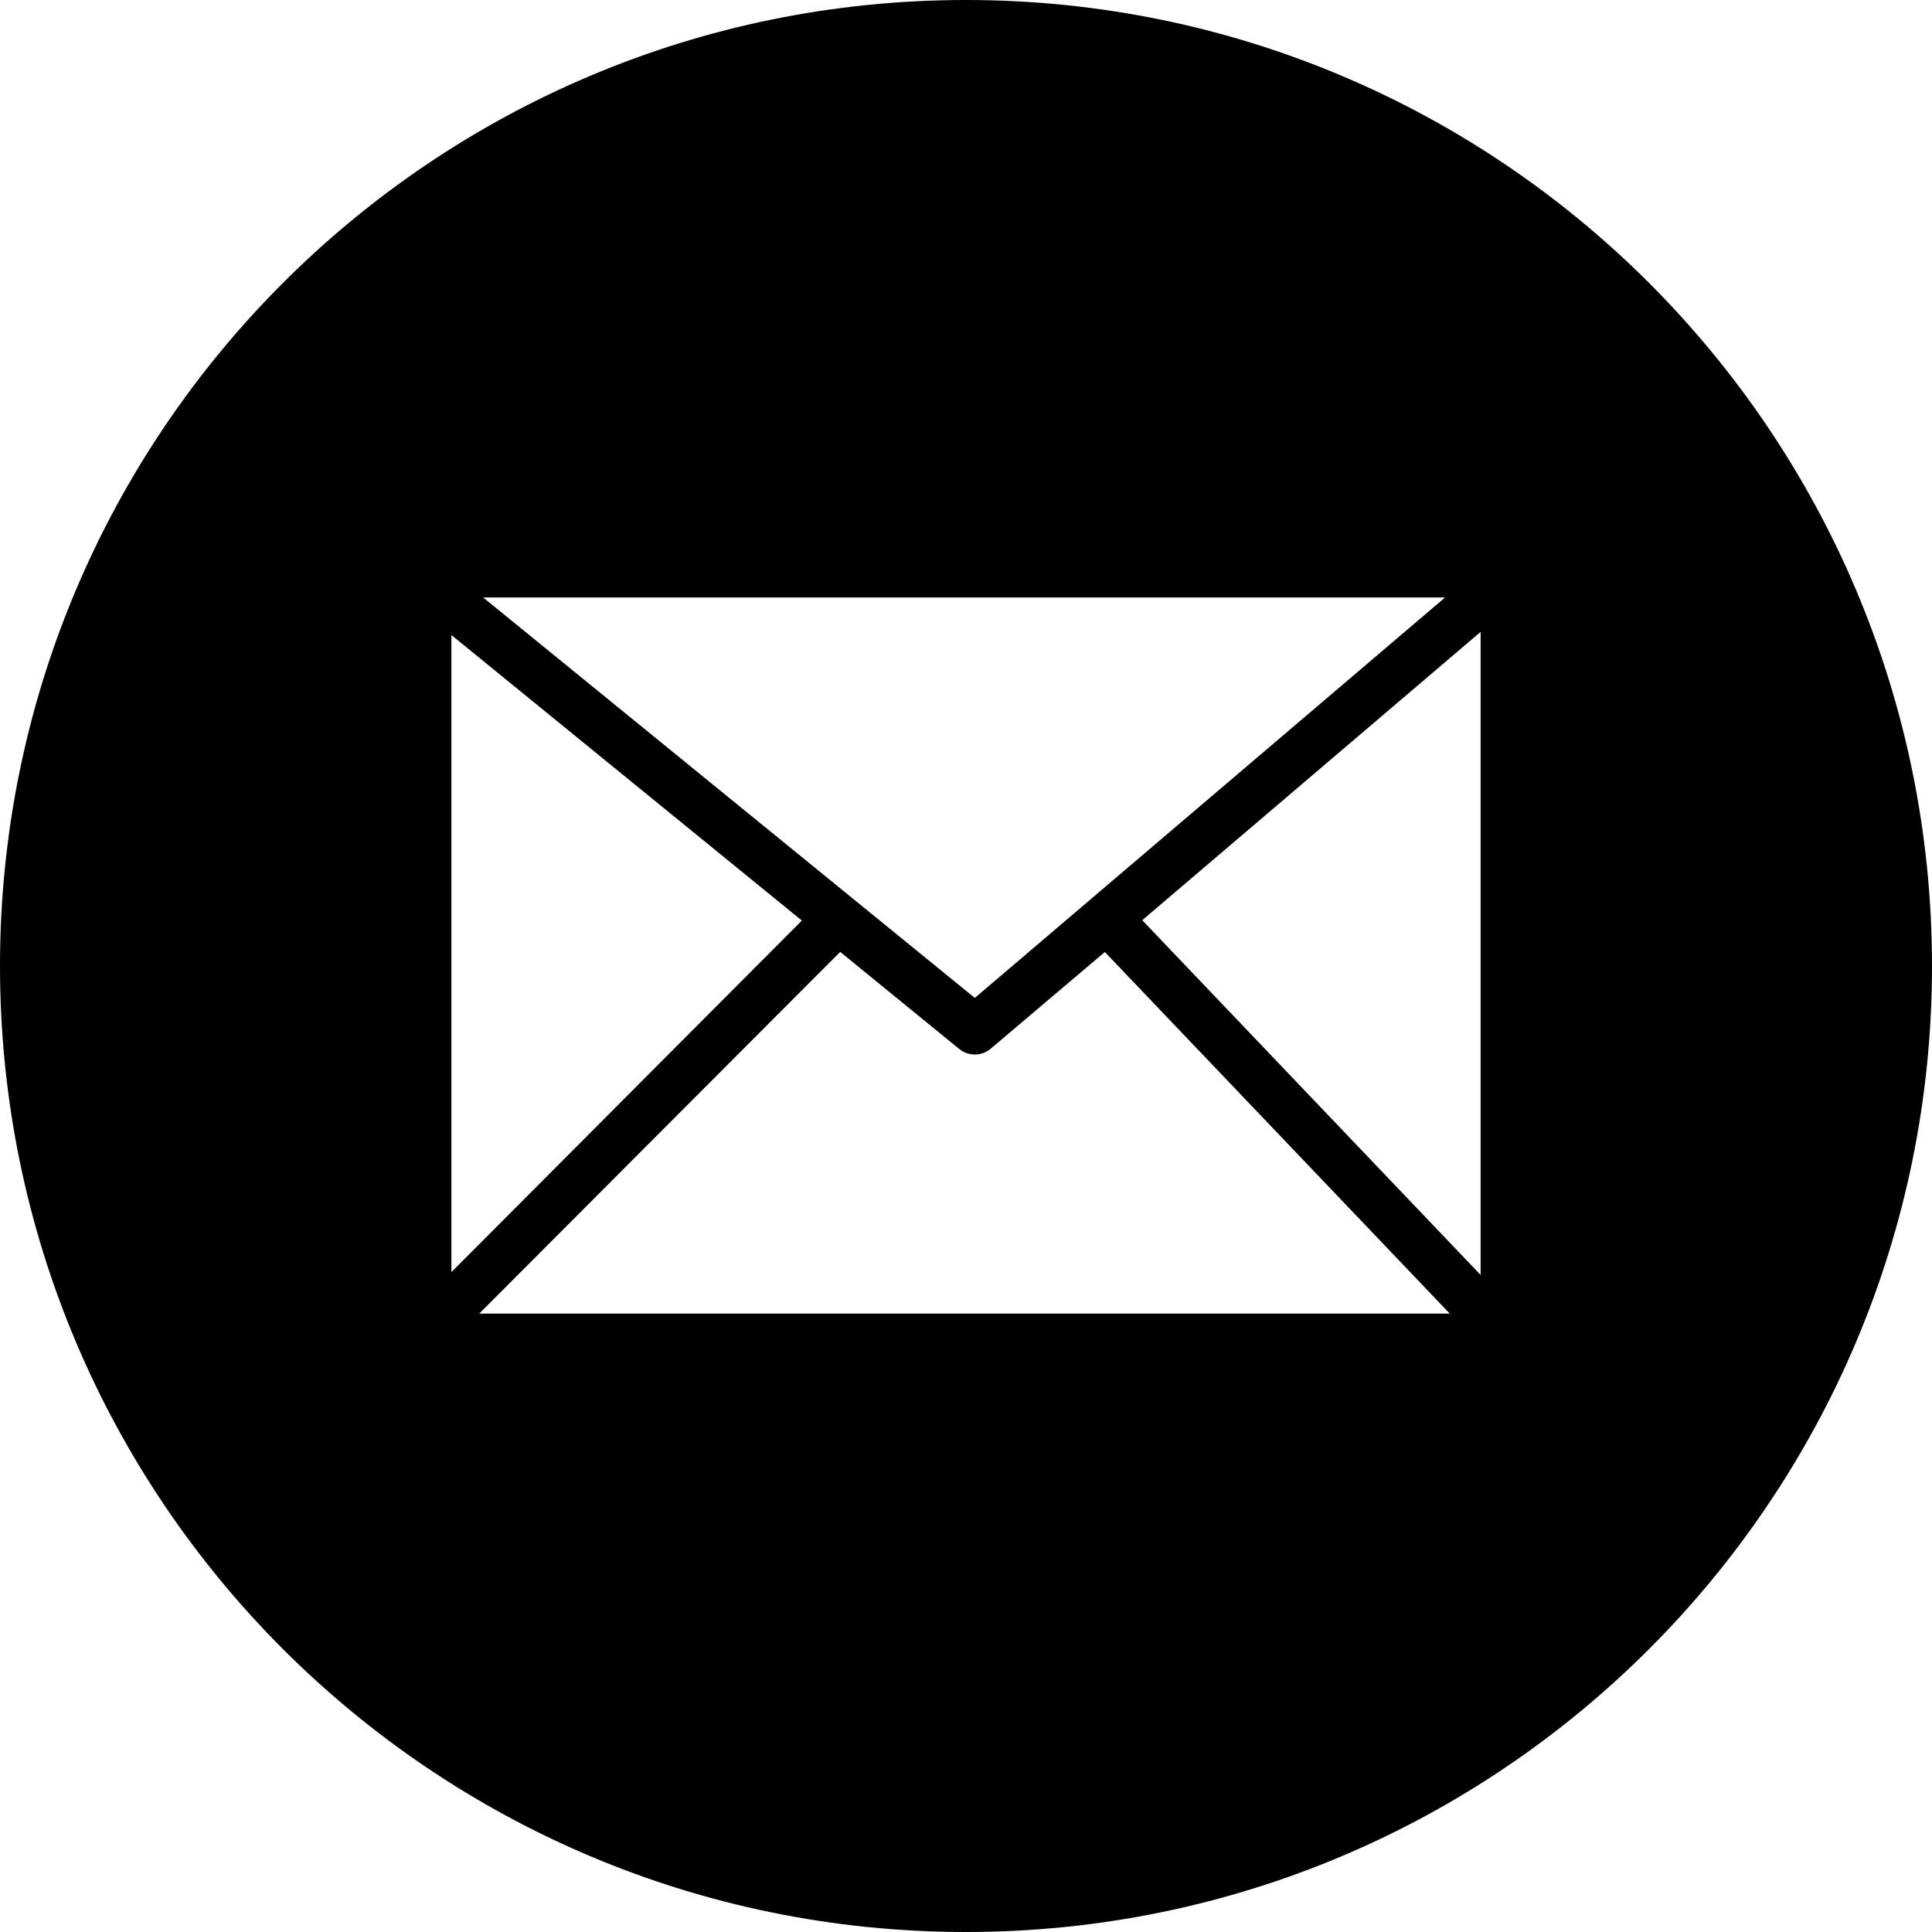
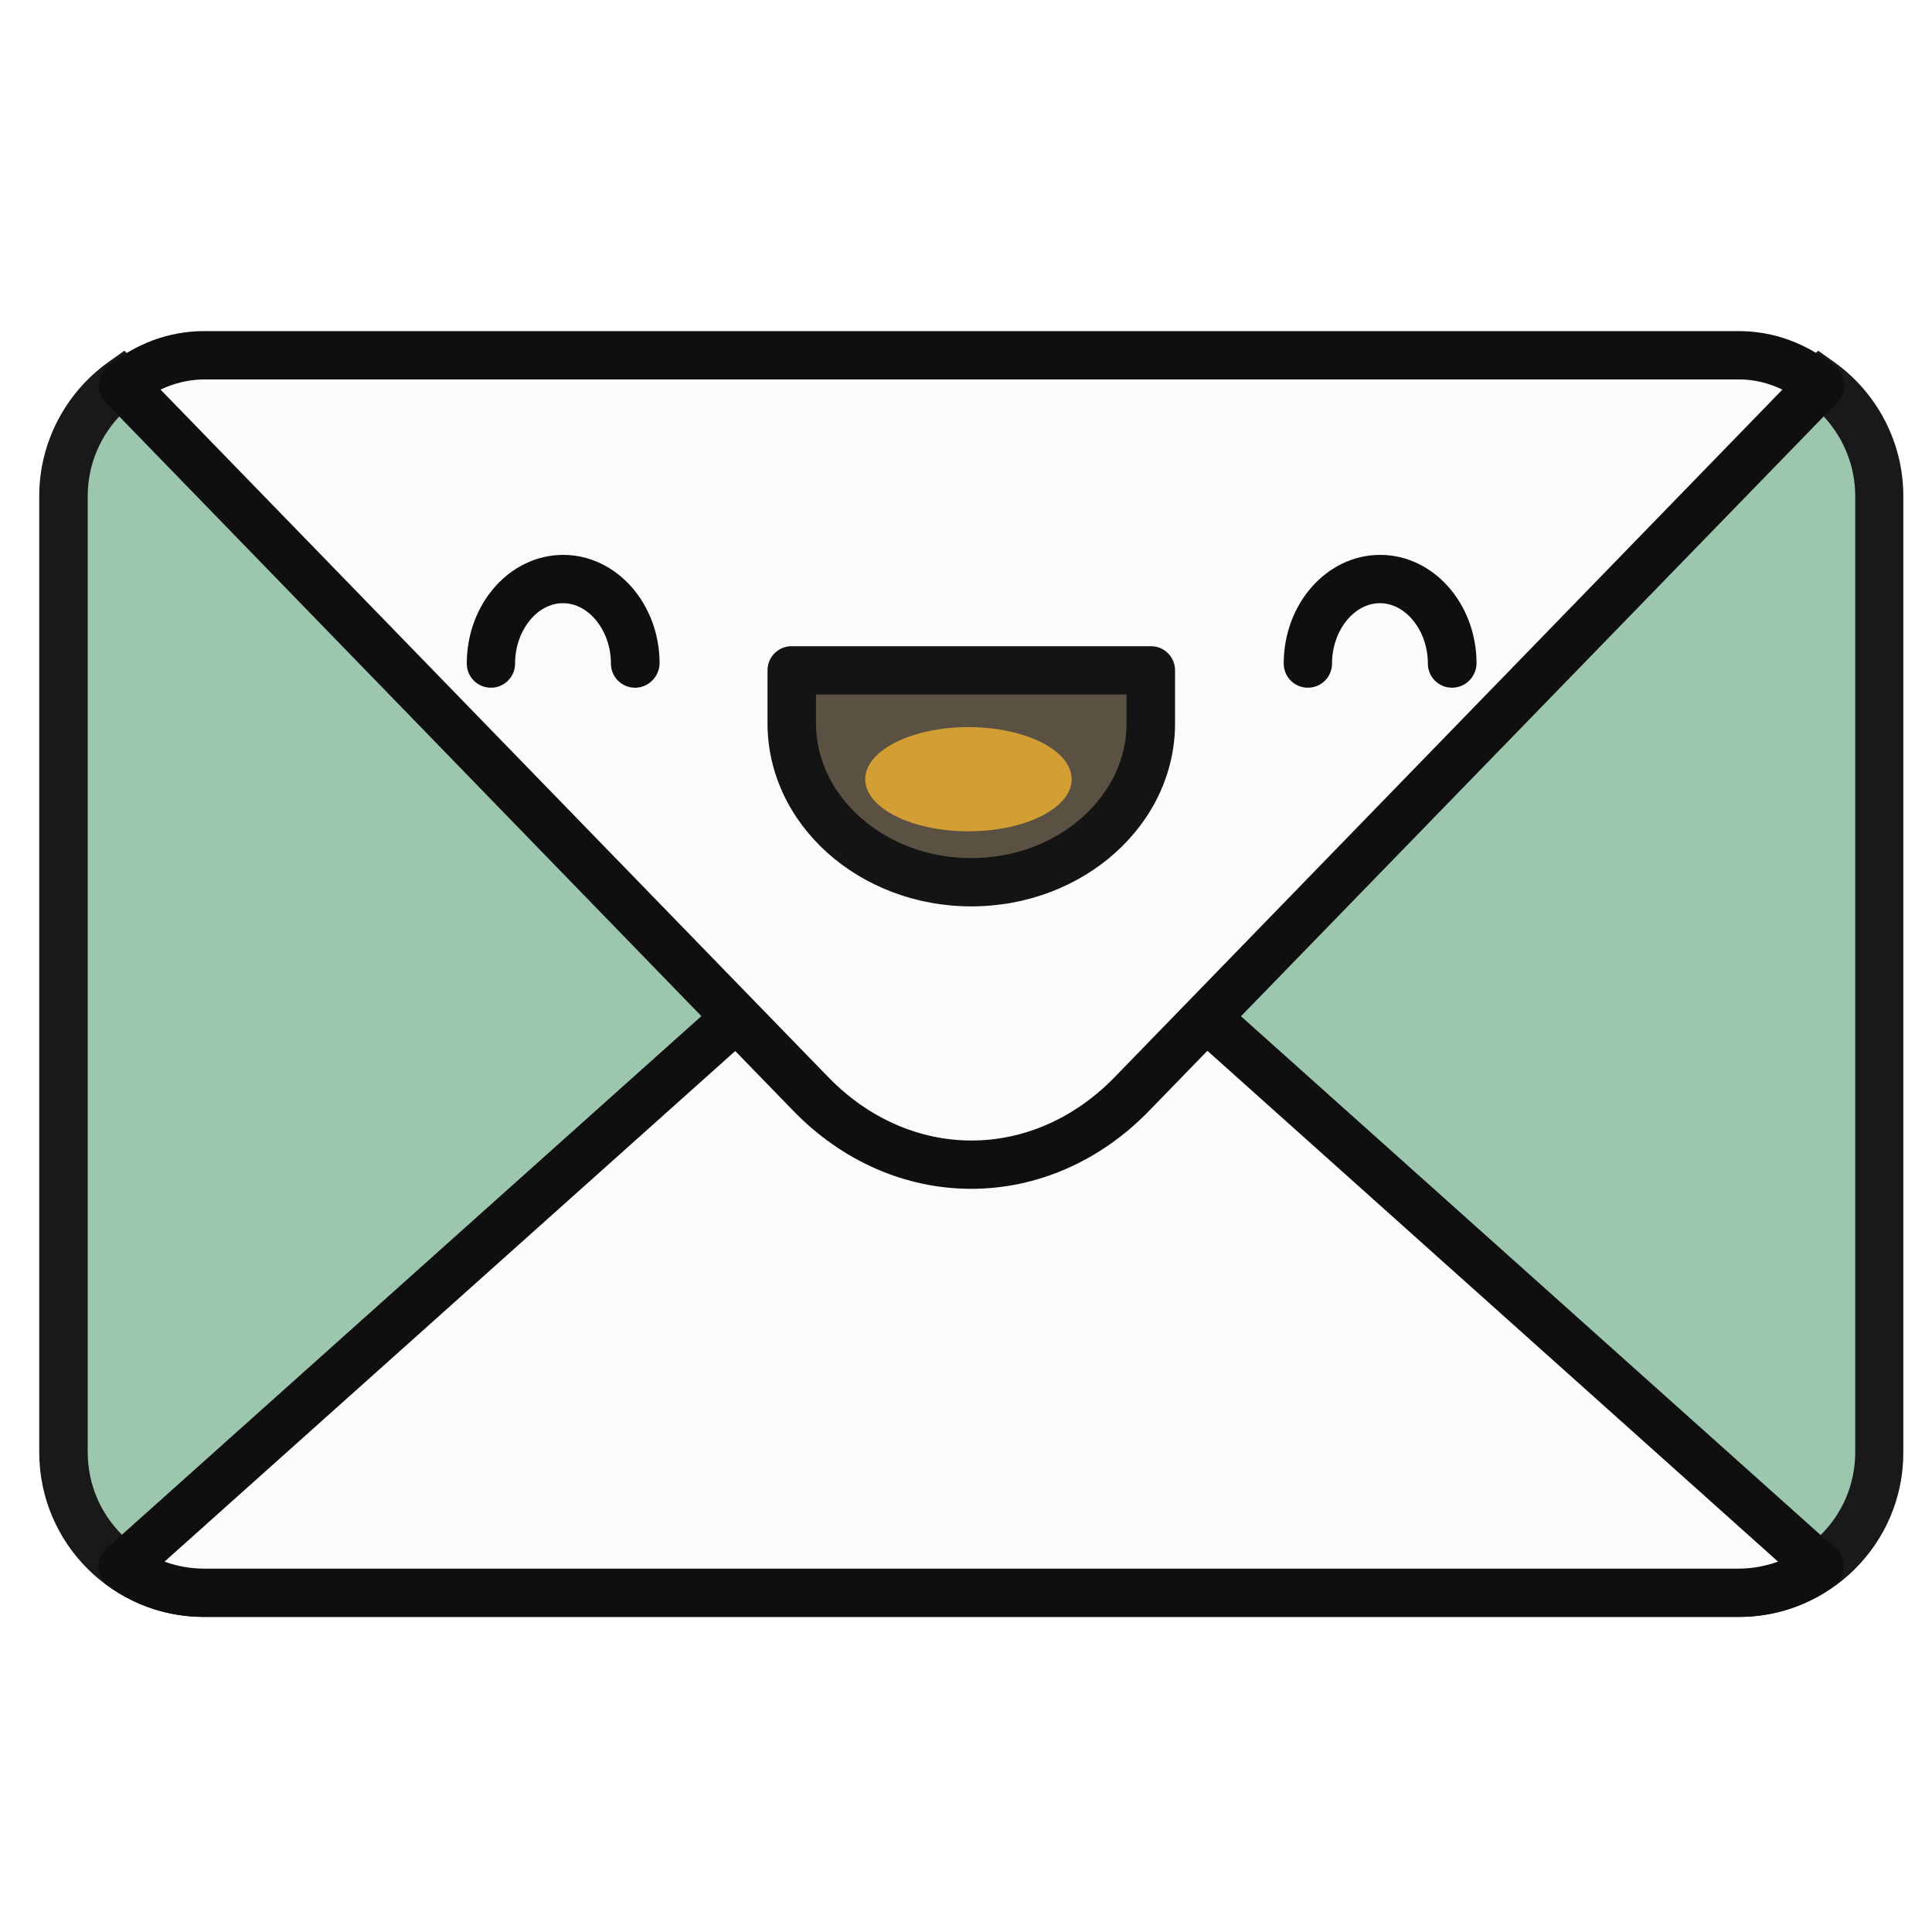
- <svg xmlns="http://www.w3.org/2000/svg" id="Layer_1" data-name="Layer 1" viewBox="0 0 122.88 122.88">
-   <defs>
-     <style>.cls-1{fill-rule:evenodd;}</style>
-   </defs>
-   <path class="cls-1" d="M61.44,0A61.44,61.44,0,1,1,0,61.44,61.44,61.44,0,0,1,61.44,0ZM30.73,38,62,63.47,91.91,38Zm-2,42.89L51,58.55,28.71,40.39V80.87ZM53.43,60.55l-22.95,23H92.21l-21.94-23L63,66.71h0a1.57,1.57,0,0,1-2,0l-7.59-6.19Zm19.24-2,21.5,22.54V40.19L72.67,58.51Z" />
+ <svg xmlns="http://www.w3.org/2000/svg" width="800px" height="800px" viewBox="0 0 1024 1024" class="icon" version="1.1">
+   <path d="M964.6 202.2L599.8 528.7c-48.4 43.3-121.6 43.3-169.9 0L65 202.2c-19 13.5-31.5 35.5-31.5 60.6v507c0 41.1 33.3 74.4 74.4 74.4h813.6c41.1 0 74.4-33.3 74.4-74.4v-507c0.2-25.1-12.3-47.1-31.3-60.6z" fill="#9DC6AF" />
+   <path d="M921.7 857H108c-48.1 0-87.2-39.1-87.2-87.2v-507c0-28.1 13.8-54.6 36.8-71l8.3-5.9 372.5 333.3c43.6 39 109.3 39 152.8 0l372.5-333.3 8.3 5.9c23.1 16.4 36.8 43 36.8 71v507c0.1 48.1-39 87.2-87.1 87.2zM64.8 219.1c-11.6 11.5-18.3 27.2-18.3 43.7v507c0 34 27.6 61.6 61.6 61.6h813.6c34 0 61.6-27.6 61.6-61.6v-507c0-16.4-6.7-32.2-18.3-43.7L608.4 538.2c-53.3 47.7-133.7 47.7-187 0L64.8 219.1z" fill="#191919" />
+   <path d="M429.9 503.9L65 830.4c12.2 8.6 26.9 13.8 43 13.8h813.6c16.1 0 30.8-5.2 43-13.8L599.8 503.9c-48.4-43.3-121.5-43.3-169.9 0z" fill="#FAFCFB" />
+   <path d="M921.7 857H108c-18.1 0-35.5-5.6-50.4-16.2-3.2-2.3-5.2-5.8-5.4-9.7-0.2-3.9 1.3-7.7 4.2-10.3l364.8-326.5c53.3-47.7 133.7-47.7 187 0L973 820.8c2.9 2.6 4.5 6.4 4.2 10.3-0.2 3.9-2.2 7.5-5.4 9.7-14.6 10.6-32.1 16.2-50.1 16.2zM87.2 827.7c6.6 2.4 13.7 3.7 20.8 3.7h813.6c7.1 0 14.1-1.3 20.8-3.7L591.3 513.4c-43.6-39-109.3-39-152.8 0L87.2 827.7z" fill="#0F0F0F" />
+   <path d="M599.8 579.9l364.8-375.6c-12.2-9.9-26.9-15.9-43-15.9H108c-16.1 0-30.8 6-43 15.9l364.8 375.6c48.5 49.8 121.6 49.8 170 0z" fill="#FAFCFB" />
+   <path d="M514.8 630.1c-34.9 0-68.3-14.6-94.2-41.2L55.9 213.2c-2.5-2.6-3.8-6.1-3.6-9.7 0.2-3.6 1.9-6.9 4.7-9.2 15-12.3 32.7-18.8 51.1-18.8h813.6c18.4 0 36 6.5 51.1 18.8 2.8 2.3 4.5 5.6 4.7 9.2s-1.1 7.1-3.6 9.7L609 588.8c-25.8 26.6-59.3 41.3-94.2 41.3zM85.1 206.5l354 364.5c21 21.6 47.9 33.5 75.8 33.5s54.8-11.9 75.8-33.5l354-364.5c-7.3-3.5-15-5.4-22.9-5.4H108c-7.9 0.1-15.6 1.9-22.9 5.4z" fill="#0F0F0F" />
+   <path d="M260.1 351.7c0-24.6 17.2-44.8 38.2-44.8 21 0 38.2 20.1 38.2 44.8" fill="#FAFCFB" />
+   <path d="M336.6 364.5c-7.1 0-12.8-5.7-12.8-12.8 0-17.3-11.6-32-25.4-32-13.8 0-25.4 14.6-25.4 32 0 7.1-5.7 12.8-12.8 12.8-7.1 0-12.8-5.7-12.8-12.8 0-31.8 22.9-57.6 51.1-57.6 28.2 0 51.1 25.8 51.1 57.6-0.2 7.1-6 12.8-13 12.8z" fill="#0F0F0F" />
+   <path d="M693.1 351.7c0-24.6 17.2-44.8 38.2-44.8 21 0 38.2 20.1 38.2 44.8" fill="#FAFCFB" />
+   <path d="M769.6 364.5c-7.1 0-12.8-5.7-12.8-12.8 0-17.3-11.6-32-25.4-32-13.8 0-25.4 14.6-25.4 32 0 7.1-5.7 12.8-12.8 12.8s-12.8-5.7-12.8-12.8c0-31.8 22.9-57.6 51.1-57.6s51.1 25.8 51.1 57.6c-0.2 7.1-5.9 12.8-13 12.8z" fill="#0F0F0F" />
+   <path d="M419.7 383.4c0 46.3 42.8 84.2 95.1 84.2s95.1-37.9 95.1-84.2v-28.1H419.7v28.1z" fill="#5B5143" />
+   <path d="M514.8 480.4c-59.5 0-108-43.5-108-97v-28.1c0-7.1 5.7-12.8 12.8-12.8H610c7.1 0 12.8 5.7 12.8 12.8v28.1c0 53.5-48.4 97-108 97z m-82.3-112.3v15.3c0 18.7 8.4 36.4 23.6 49.9 15.7 13.9 36.5 21.5 58.7 21.5 22.2 0 43-7.6 58.7-21.5 15.2-13.5 23.6-31.2 23.6-49.9v-15.3H432.5z" fill="#141414" />
+   <path d="M458.6 413a54.7 27.6 0 1 0 109.4 0 54.7 27.6 0 1 0-109.4 0Z" fill="#D39E33" />
</svg>
